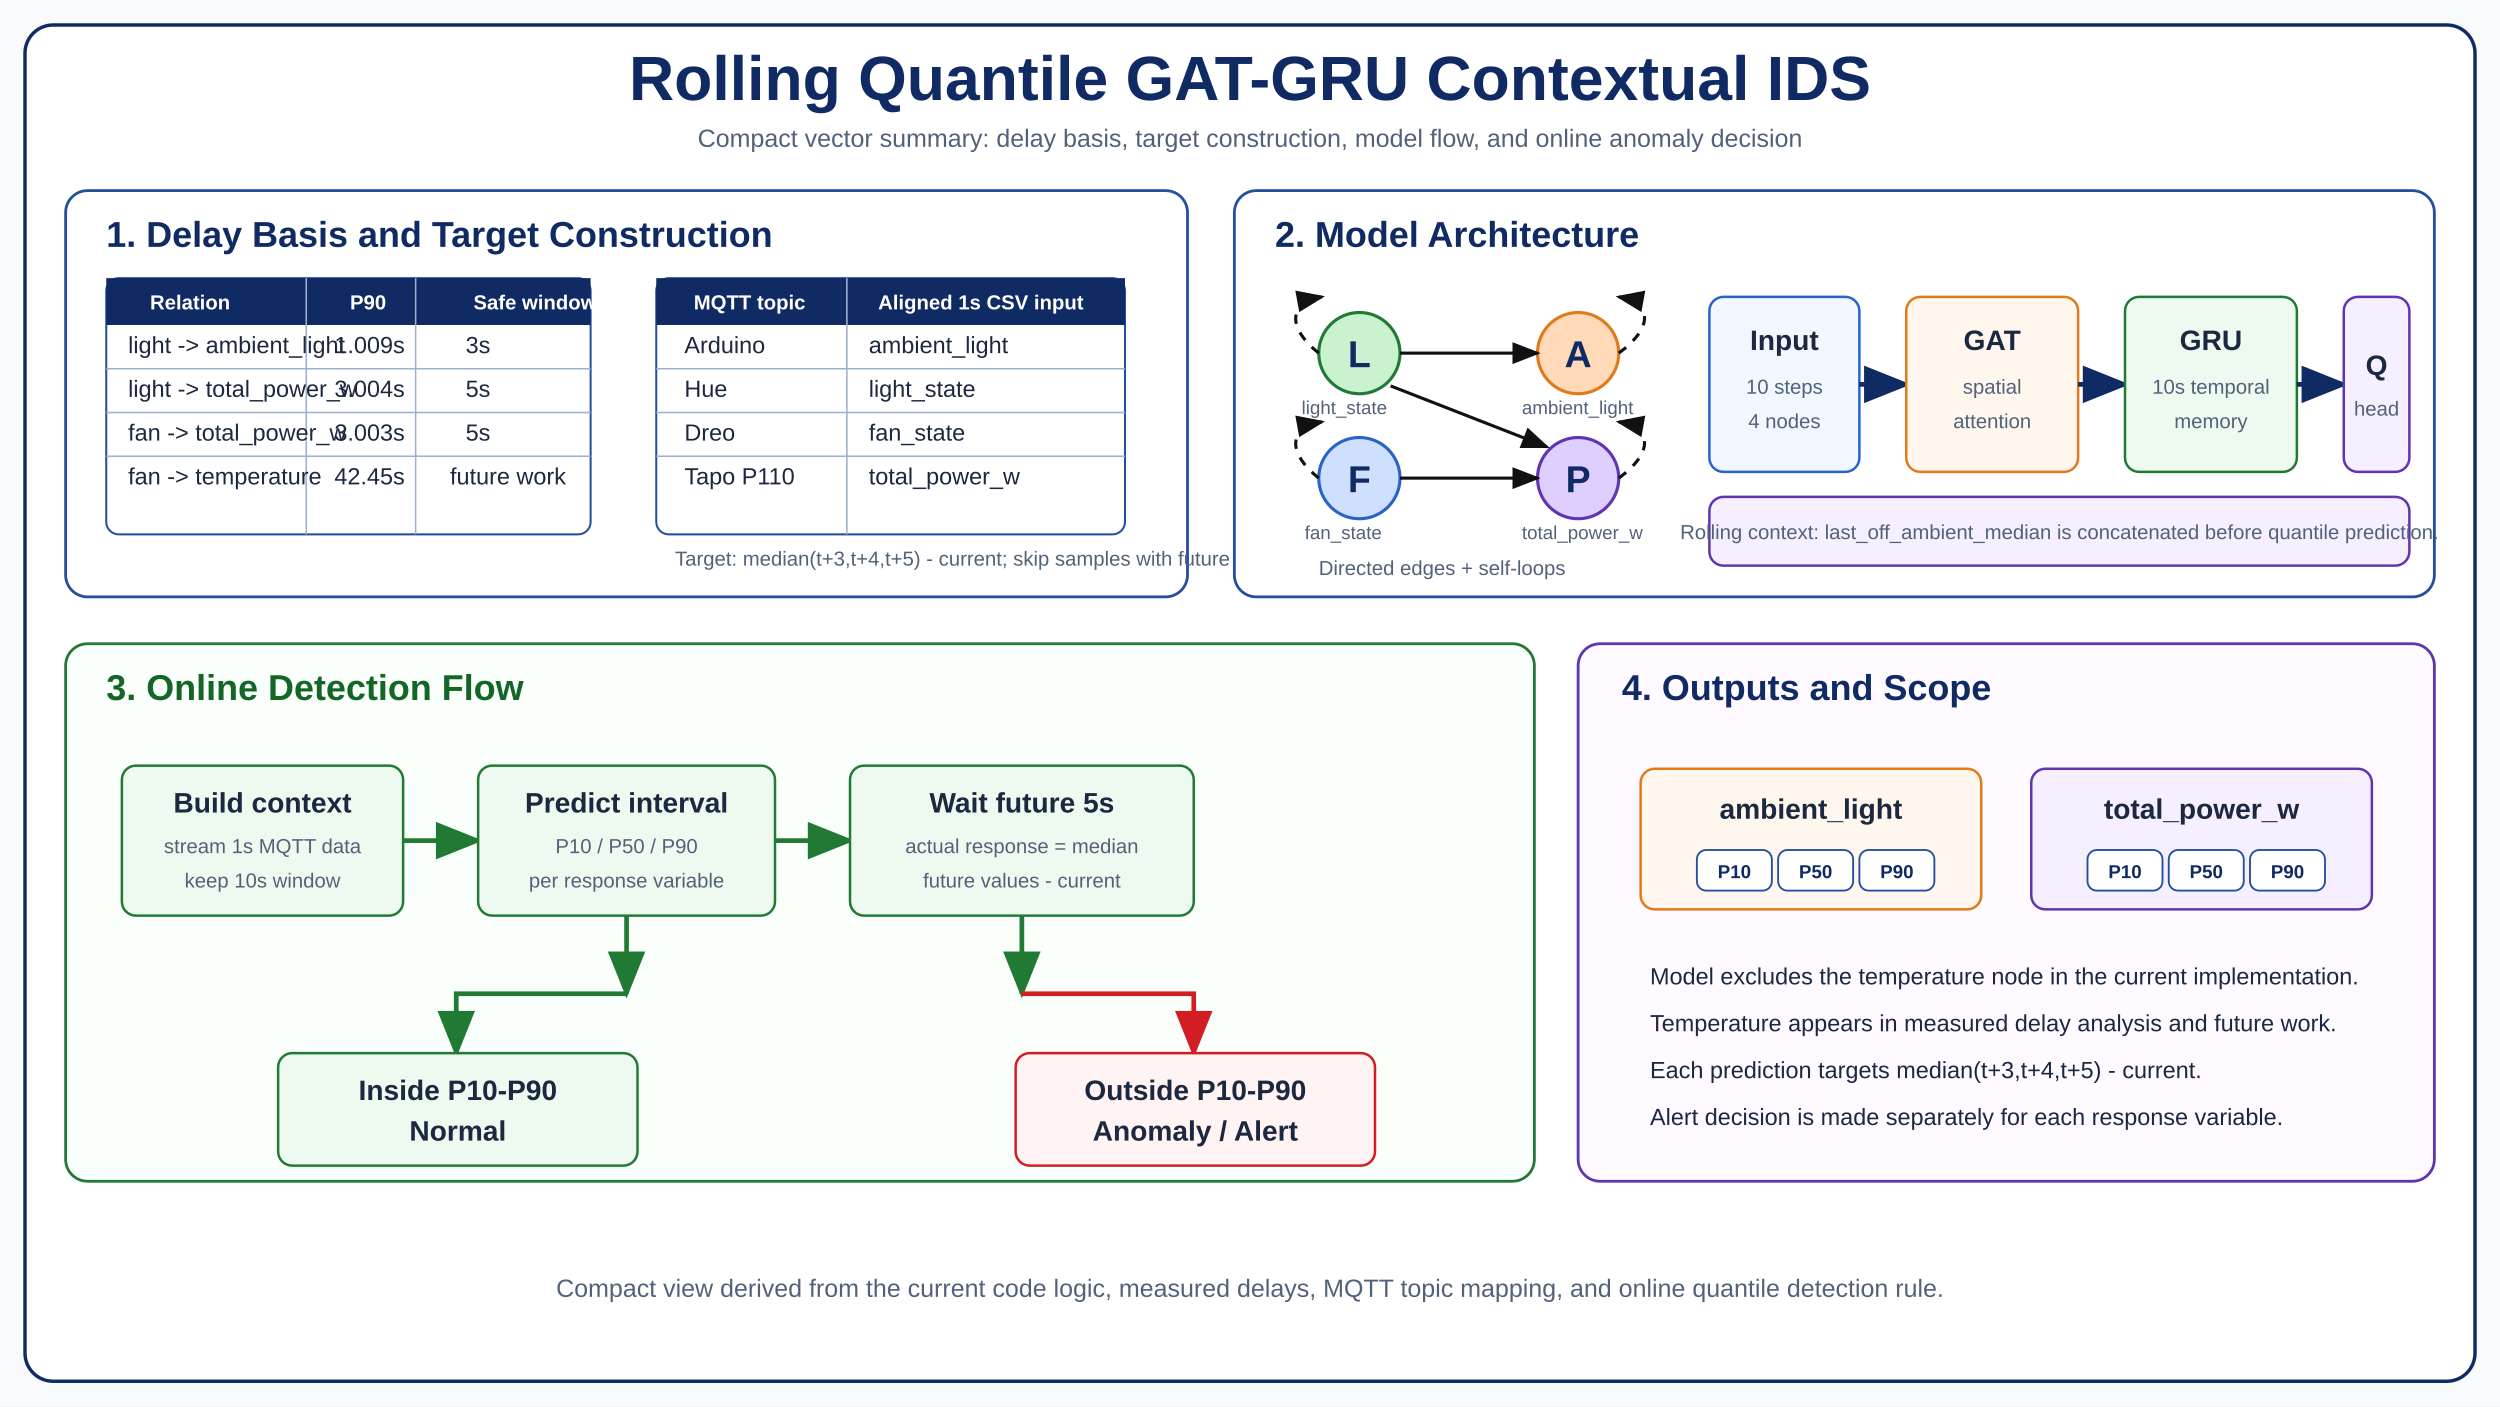
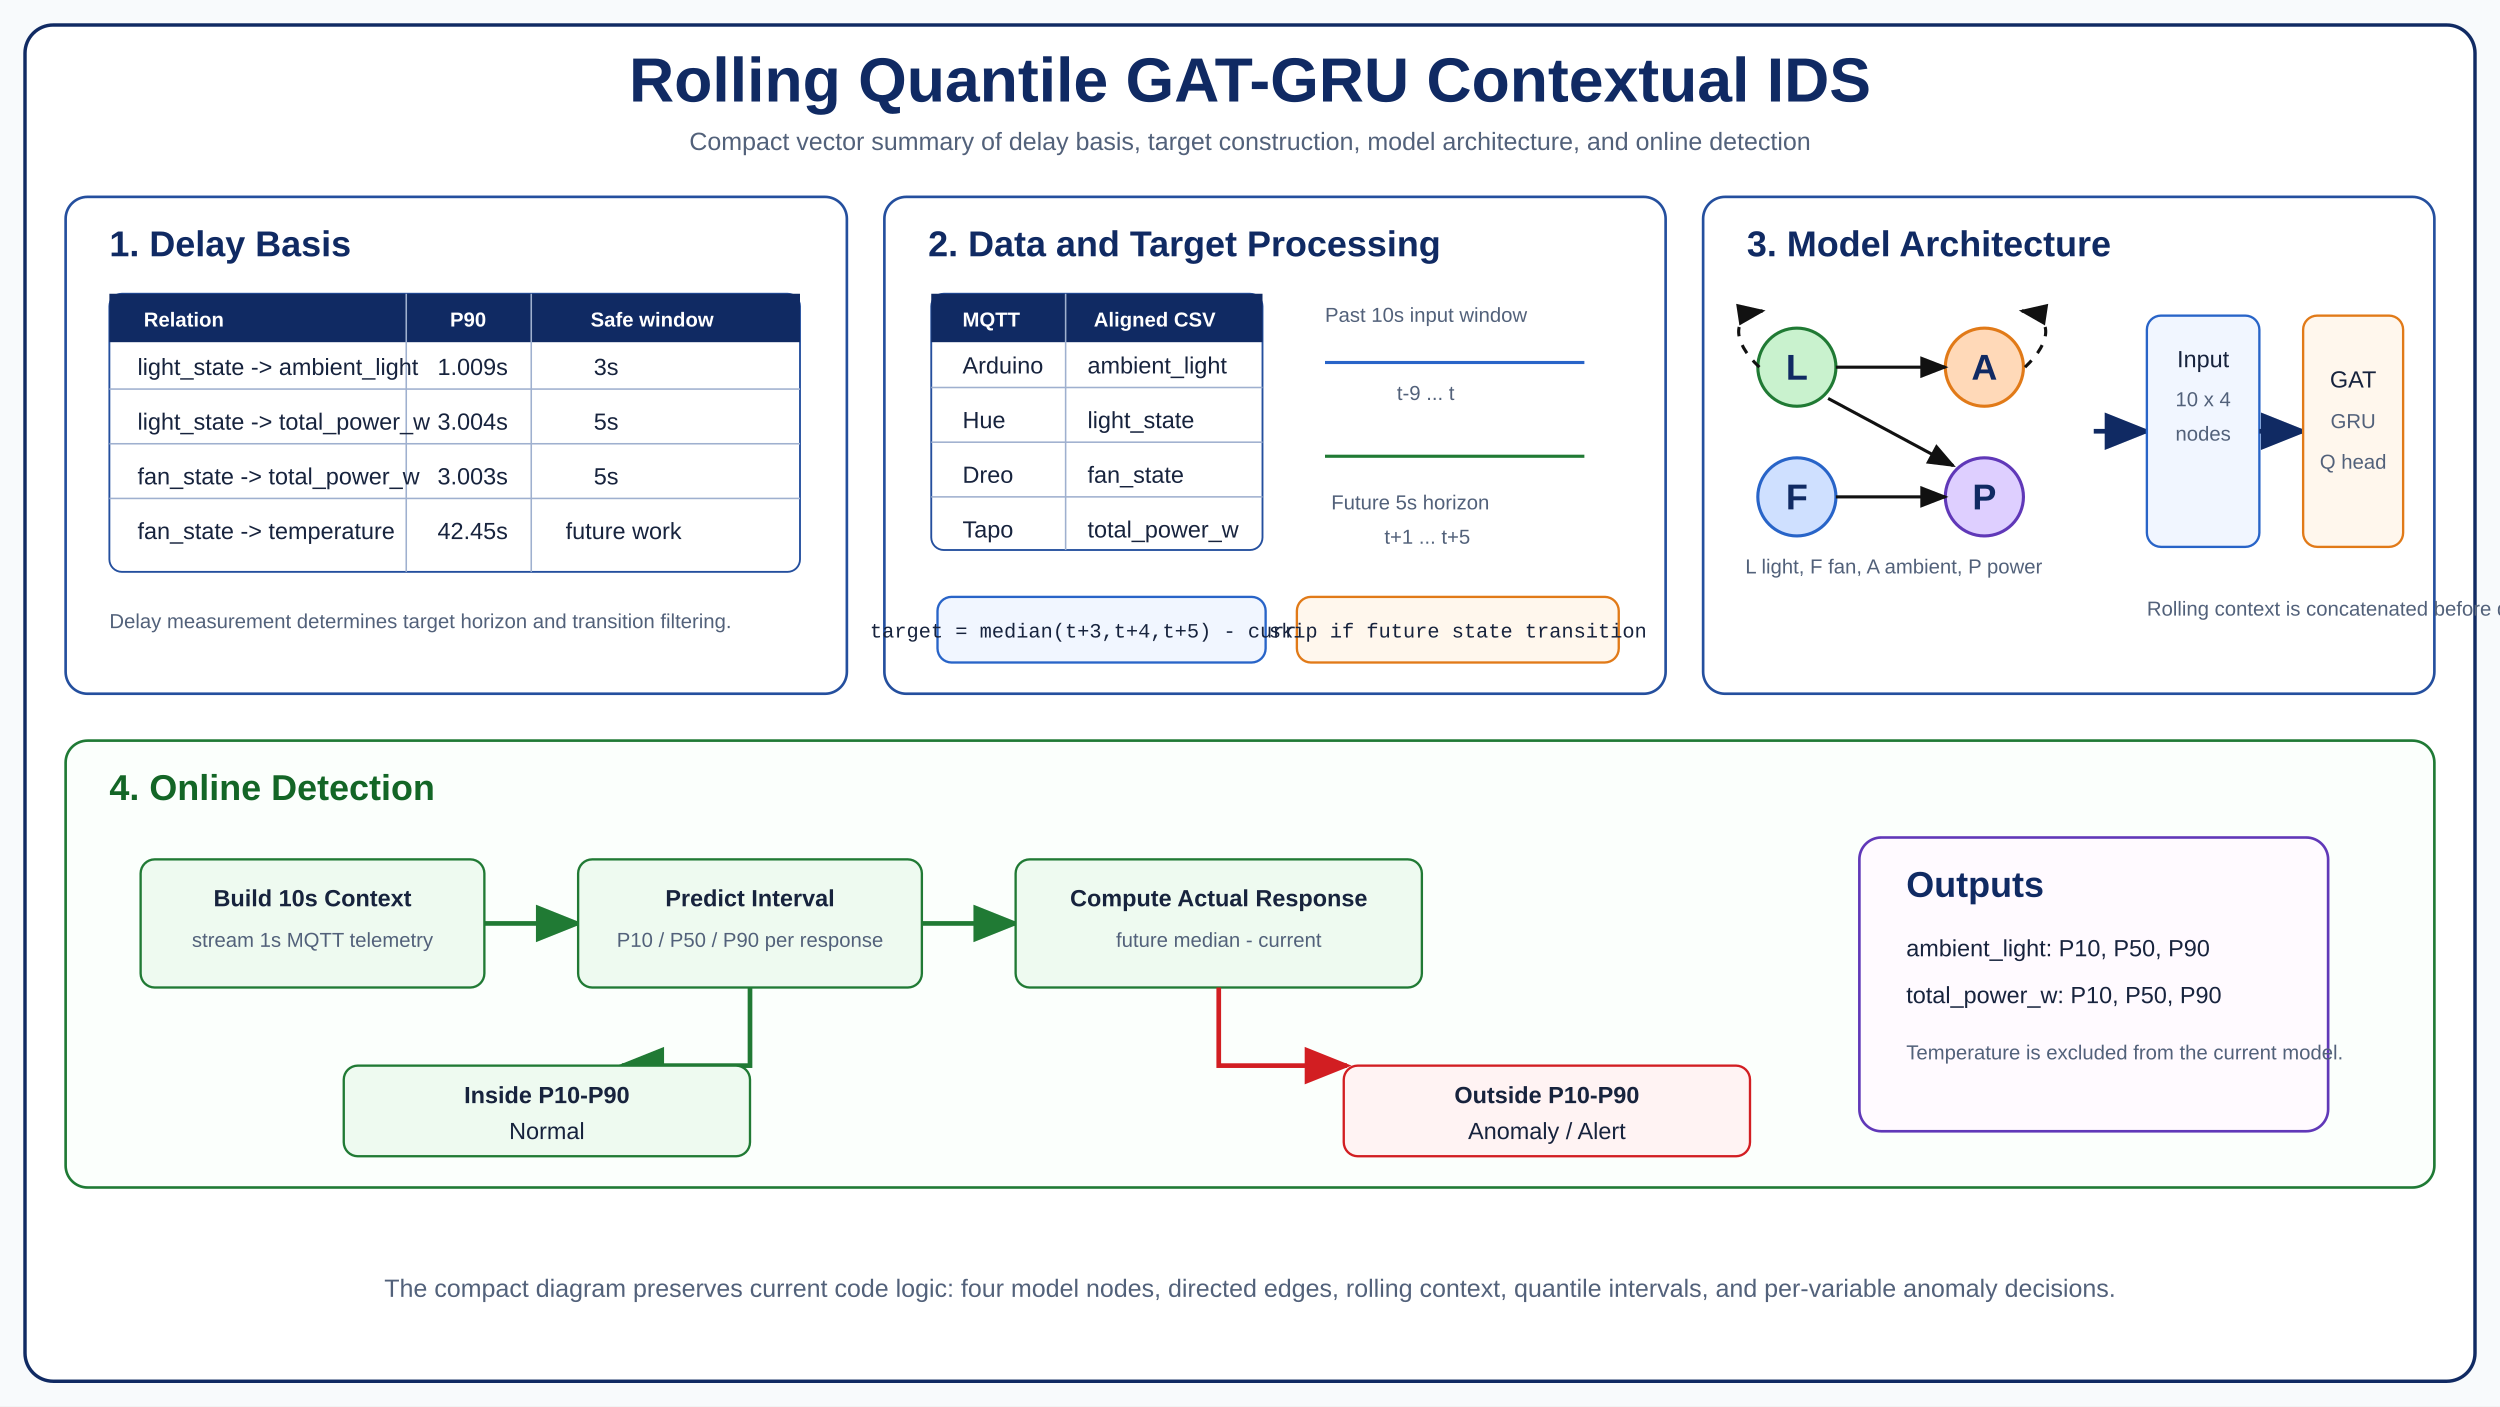
<svg xmlns="http://www.w3.org/2000/svg" width="1600" height="900" viewBox="0 0 1600 900">
  <defs>
    <style>
-       .bg { fill: #f8fafc; }
-       .outer { fill: #fff; stroke: #102a63; stroke-width: 2.2; rx: 18; }
-       .panel { fill: #fff; stroke: #244f9e; stroke-width: 1.8; rx: 14; }
-       .panelGreen { fill: #fbfffc; stroke: #207a34; stroke-width: 1.8; rx: 14; }
-       .panelPurple { fill: #fffaff; stroke: #5f35b1; stroke-width: 1.8; rx: 14; }
-       .title { font-family: Arial, Helvetica, sans-serif; font-size: 40px; font-weight: 800; fill: #102a63; }
-       .subtitle { font-family: Arial, Helvetica, sans-serif; font-size: 16px; fill: #52617a; }
-       .h2 { font-family: Arial, Helvetica, sans-serif; font-size: 23px; font-weight: 800; fill: #102a63; }
-       .h2Green { font-family: Arial, Helvetica, sans-serif; font-size: 23px; font-weight: 800; fill: #136626; }
-       .h3 { font-family: Arial, Helvetica, sans-serif; font-size: 18px; font-weight: 800; fill: #1c2740; }
-       .txt { font-family: Arial, Helvetica, sans-serif; font-size: 15px; fill: #1c2740; }
-       .small { font-family: Arial, Helvetica, sans-serif; font-size: 13px; fill: #52617a; }
-       .tiny { font-family: Arial, Helvetica, sans-serif; font-size: 12px; fill: #52617a; }
-       .mono { font-family: "Courier New", monospace; font-size: 13px; fill: #17233d; }
-       .nodeText { font-family: Arial, Helvetica, sans-serif; font-size: 24px; font-weight: 800; fill: #102a63; }
-       .boxBlue { fill: #f1f6ff; stroke: #2864c8; stroke-width: 1.6; rx: 9; }
-       .boxOrange { fill: #fff7ed; stroke: #e17a18; stroke-width: 1.6; rx: 9; }
-       .boxGreen { fill: #eefaf0; stroke: #207a34; stroke-width: 1.6; rx: 9; }
-       .boxPurple { fill: #f5efff; stroke: #5f35b1; stroke-width: 1.6; rx: 9; }
-       .boxRed { fill: #fff3f3; stroke: #d21e22; stroke-width: 1.6; rx: 9; }
-       .arrow { fill: none; stroke: #102a63; stroke-width: 3; marker-end: url(#arrow); }
-       .arrowGreen { fill: none; stroke: #207a34; stroke-width: 3; marker-end: url(#arrowGreen); }
-       .arrowRed { fill: none; stroke: #d21e22; stroke-width: 3; marker-end: url(#arrowRed); }
-       .edge { fill: none; stroke: #111; stroke-width: 2; marker-end: url(#arrowBlack); }
-       .dash { stroke-dasharray: 6 6; }
-       .tableLine { stroke: #9fb0cf; stroke-width: 1; }
-       .tableHead { fill: #102a63; }
-       .headText { font-family: Arial, Helvetica, sans-serif; font-size: 13px; font-weight: 800; fill: #fff; }
-       .chip { fill: #fff; stroke: #244f9e; stroke-width: 1.2; rx: 6; }
-       .chipText { font-family: Arial, Helvetica, sans-serif; font-size: 12px; font-weight: 800; fill: #102a63; }
+       .bg{fill:#f8fafc}.page{fill:#fff;stroke:#102a63;stroke-width:2.2;rx:18}.panel{fill:#fff;stroke:#244f9e;stroke-width:1.7;rx:14}.greenPanel{fill:#fbfffc;stroke:#1f7a35;stroke-width:1.7;rx:14}.purplePanel{fill:#fffaff;stroke:#6038b8;stroke-width:1.7;rx:14}
+       .title{font-family:Arial,Helvetica,sans-serif;font-size:40px;font-weight:800;fill:#102a63}.sub{font-family:Arial,Helvetica,sans-serif;font-size:16px;fill:#52617a}
+       .h{font-family:Arial,Helvetica,sans-serif;font-size:23px;font-weight:800;fill:#102a63}.hg{font-family:Arial,Helvetica,sans-serif;font-size:23px;font-weight:800;fill:#136626}.t{font-family:Arial,Helvetica,sans-serif;font-size:15px;fill:#17233d}.s{font-family:Arial,Helvetica,sans-serif;font-size:13px;fill:#52617a}.m{font-family:"Courier New",monospace;font-size:13px;fill:#17233d}
+       .boxB{fill:#f1f6ff;stroke:#2864c8;stroke-width:1.5;rx:9}.boxO{fill:#fff7ed;stroke:#e17a18;stroke-width:1.5;rx:9}.boxG{fill:#eefaf0;stroke:#207a34;stroke-width:1.5;rx:9}.boxP{fill:#f5efff;stroke:#6038b8;stroke-width:1.5;rx:9}.boxR{fill:#fff3f3;stroke:#d21e22;stroke-width:1.5;rx:9}
+       .node{font-family:Arial,Helvetica,sans-serif;font-size:23px;font-weight:800;fill:#102a63}.head{fill:#102a63}.headText{font-family:Arial,Helvetica,sans-serif;font-size:13px;font-weight:800;fill:#fff}.line{stroke:#9fb0cf;stroke-width:1}
+       .arr{fill:none;stroke:#102a63;stroke-width:3;marker-end:url(#a)}.arrG{fill:none;stroke:#207a34;stroke-width:3;marker-end:url(#ag)}.arrR{fill:none;stroke:#d21e22;stroke-width:3;marker-end:url(#ar)}.edge{fill:none;stroke:#111;stroke-width:2;marker-end:url(#ab)}.dash{stroke-dasharray:6 6}
+       .chip{fill:#fff;stroke:#244f9e;stroke-width:1.1;rx:5}.chipT{font-family:Arial,Helvetica,sans-serif;font-size:12px;font-weight:800;fill:#102a63}
    </style>
-     <marker id="arrow" markerWidth="10" markerHeight="8" refX="9" refY="4" orient="auto">
+     <marker id="a" markerWidth="10" markerHeight="8" refX="9" refY="4" orient="auto">
      <path d="M0,0 L10,4 L0,8 Z" fill="#102a63" />
    </marker>
-     <marker id="arrowGreen" markerWidth="10" markerHeight="8" refX="9" refY="4" orient="auto">
+     <marker id="ag" markerWidth="10" markerHeight="8" refX="9" refY="4" orient="auto">
      <path d="M0,0 L10,4 L0,8 Z" fill="#207a34" />
    </marker>
-     <marker id="arrowRed" markerWidth="10" markerHeight="8" refX="9" refY="4" orient="auto">
+     <marker id="ar" markerWidth="10" markerHeight="8" refX="9" refY="4" orient="auto">
      <path d="M0,0 L10,4 L0,8 Z" fill="#d21e22" />
    </marker>
-     <marker id="arrowBlack" markerWidth="9" markerHeight="7" refX="8" refY="3.5" orient="auto">
+     <marker id="ab" markerWidth="9" markerHeight="7" refX="8" refY="3.5" orient="auto">
      <path d="M0,0 L9,3.5 L0,7 Z" fill="#111" />
    </marker>
  </defs>
  <rect class="bg" width="1600" height="900" />
-   <rect class="outer" x="16" y="16" width="1568" height="868" />
-   <text class="title" x="800" y="64" text-anchor="middle">Rolling Quantile GAT-GRU Contextual IDS</text>
-   <text class="subtitle" x="800" y="94" text-anchor="middle">Compact vector summary: delay basis, target construction, model flow, and online anomaly decision</text>
-   <rect class="panel" x="42" y="122" width="718" height="260" />
-   <text class="h2" x="68" y="158">1. Delay Basis and Target Construction</text>
-   <rect x="68" y="178" width="310" height="164" fill="#fff" stroke="#244f9e" stroke-width="1.3" rx="8" />
-   <rect class="tableHead" x="68" y="178" width="310" height="30" />
-   <text class="headText" x="96" y="198">Relation</text>
-   <text class="headText" x="224" y="198">P90</text>
-   <text class="headText" x="303" y="198">Safe window</text>
-   <line class="tableLine" x1="196" y1="178" x2="196" y2="342" />
-   <line class="tableLine" x1="266" y1="178" x2="266" y2="342" />
-   <line class="tableLine" x1="68" y1="236" x2="378" y2="236" />
-   <line class="tableLine" x1="68" y1="264" x2="378" y2="264" />
-   <line class="tableLine" x1="68" y1="292" x2="378" y2="292" />
-   <text class="txt" x="82" y="226">light -&gt; ambient_light</text>
-   <text class="txt" x="214" y="226">1.009s</text>
-   <text class="txt" x="298" y="226">3s</text>
-   <text class="txt" x="82" y="254">light -&gt; total_power_w</text>
-   <text class="txt" x="214" y="254">3.004s</text>
-   <text class="txt" x="298" y="254">5s</text>
-   <text class="txt" x="82" y="282">fan -&gt; total_power_w</text>
-   <text class="txt" x="214" y="282">3.003s</text>
-   <text class="txt" x="298" y="282">5s</text>
-   <text class="txt" x="82" y="310">fan -&gt; temperature</text>
-   <text class="txt" x="214" y="310">42.45s</text>
-   <text class="txt" x="288" y="310">future work</text>
-   <rect x="420" y="178" width="300" height="164" fill="#fff" stroke="#244f9e" stroke-width="1.3" rx="8" />
-   <rect class="tableHead" x="420" y="178" width="300" height="30" />
-   <text class="headText" x="444" y="198">MQTT topic</text>
-   <text class="headText" x="562" y="198">Aligned 1s CSV input</text>
-   <line class="tableLine" x1="542" y1="178" x2="542" y2="342" />
-   <line class="tableLine" x1="420" y1="236" x2="720" y2="236" />
-   <line class="tableLine" x1="420" y1="264" x2="720" y2="264" />
-   <line class="tableLine" x1="420" y1="292" x2="720" y2="292" />
-   <text class="txt" x="438" y="226" fill="#d56600">Arduino</text>
-   <text class="txt" x="556" y="226">ambient_light</text>
-   <text class="txt" x="438" y="254" fill="#136626">Hue</text>
-   <text class="txt" x="556" y="254">light_state</text>
-   <text class="txt" x="438" y="282" fill="#1f4ed8">Dreo</text>
-   <text class="txt" x="556" y="282">fan_state</text>
-   <text class="txt" x="438" y="310" fill="#5f35b1">Tapo P110</text>
-   <text class="txt" x="556" y="310">total_power_w</text>
-   <text class="small" x="432" y="362">Target: median(t+3,t+4,t+5) - current; skip samples with future 5s state transition.</text>
-   <rect class="panel" x="790" y="122" width="768" height="260" />
-   <text class="h2" x="816" y="158">2. Model Architecture</text>
-   <circle cx="870" cy="226" r="26" fill="#c9f2ce" stroke="#207a34" stroke-width="2" />
-   <circle cx="870" cy="306" r="26" fill="#cfe0ff" stroke="#2864c8" stroke-width="2" />
-   <circle cx="1010" cy="226" r="26" fill="#ffd9b8" stroke="#e17a18" stroke-width="2" />
-   <circle cx="1010" cy="306" r="26" fill="#decfff" stroke="#5f35b1" stroke-width="2" />
-   <text class="nodeText" x="870" y="235" text-anchor="middle">L</text>
-   <text class="nodeText" x="870" y="315" text-anchor="middle">F</text>
-   <text class="nodeText" x="1010" y="235" text-anchor="middle">A</text>
-   <text class="nodeText" x="1010" y="315" text-anchor="middle">P</text>
-   <text class="tiny" x="833" y="265">light_state</text>
-   <text class="tiny" x="835" y="345">fan_state</text>
-   <text class="tiny" x="974" y="265">ambient_light</text>
-   <text class="tiny" x="974" y="345">total_power_w</text>
-   <path class="edge" d="M896 226 L984 226" />
-   <path class="edge" d="M890 247 L990 286" />
-   <path class="edge" d="M896 306 L984 306" />
-   <path class="edge dash" d="M844 226 C824 210 824 194 846 190" />
-   <path class="edge dash" d="M844 306 C824 290 824 274 846 270" />
-   <path class="edge dash" d="M1036 226 C1058 210 1058 194 1036 190" />
-   <path class="edge dash" d="M1036 306 C1058 290 1058 274 1036 270" />
-   <text class="small" x="844" y="368">Directed edges + self-loops</text>
-   <rect class="boxBlue" x="1094" y="190" width="96" height="112" />
-   <text class="h3" x="1142" y="224" text-anchor="middle">Input</text>
-   <text class="small" x="1142" y="252" text-anchor="middle">10 steps</text>
-   <text class="small" x="1142" y="274" text-anchor="middle">4 nodes</text>
-   <path class="arrow" d="M1190 246 L1220 246" />
-   <rect class="boxOrange" x="1220" y="190" width="110" height="112" />
-   <text class="h3" x="1275" y="224" text-anchor="middle">GAT</text>
-   <text class="small" x="1275" y="252" text-anchor="middle">spatial</text>
-   <text class="small" x="1275" y="274" text-anchor="middle">attention</text>
-   <path class="arrow" d="M1330 246 L1360 246" />
-   <rect class="boxGreen" x="1360" y="190" width="110" height="112" />
-   <text class="h3" x="1415" y="224" text-anchor="middle">GRU</text>
-   <text class="small" x="1415" y="252" text-anchor="middle">10s temporal</text>
-   <text class="small" x="1415" y="274" text-anchor="middle">memory</text>
-   <path class="arrow" d="M1470 246 L1500 246" />
-   <rect class="boxPurple" x="1500" y="190" width="42" height="112" />
-   <text class="h3" x="1521" y="240" text-anchor="middle">Q</text>
-   <text class="small" x="1521" y="266" text-anchor="middle">head</text>
-   <rect class="boxPurple" x="1094" y="318" width="448" height="44" />
-   <text class="small" x="1318" y="345" text-anchor="middle">Rolling context: last_off_ambient_median is concatenated before quantile prediction.</text>
-   <rect class="panelGreen" x="42" y="412" width="940" height="344" />
-   <text class="h2Green" x="68" y="448">3. Online Detection Flow</text>
-   <rect class="boxGreen" x="78" y="490" width="180" height="96" />
-   <text class="h3" x="168" y="520" text-anchor="middle">Build context</text>
-   <text class="small" x="168" y="546" text-anchor="middle">stream 1s MQTT data</text>
-   <text class="small" x="168" y="568" text-anchor="middle">keep 10s window</text>
-   <path class="arrowGreen" d="M258 538 L306 538" />
-   <rect class="boxGreen" x="306" y="490" width="190" height="96" />
-   <text class="h3" x="401" y="520" text-anchor="middle">Predict interval</text>
-   <text class="small" x="401" y="546" text-anchor="middle">P10 / P50 / P90</text>
-   <text class="small" x="401" y="568" text-anchor="middle">per response variable</text>
-   <path class="arrowGreen" d="M496 538 L544 538" />
-   <rect class="boxGreen" x="544" y="490" width="220" height="96" />
-   <text class="h3" x="654" y="520" text-anchor="middle">Wait future 5s</text>
-   <text class="small" x="654" y="546" text-anchor="middle">actual response = median</text>
-   <text class="small" x="654" y="568" text-anchor="middle">future values - current</text>
-   <path class="arrowGreen" d="M401 586 L401 636" />
-   <path class="arrowGreen" d="M654 586 L654 636" />
-   <path class="arrowGreen" d="M401 636 L292 636 L292 674" />
-   <path class="arrowRed" d="M654 636 L764 636 L764 674" />
-   <rect class="boxGreen" x="178" y="674" width="230" height="72" />
-   <text class="h3" x="293" y="704" text-anchor="middle">Inside P10-P90</text>
-   <text class="h3" x="293" y="730" text-anchor="middle">Normal</text>
-   <rect class="boxRed" x="650" y="674" width="230" height="72" />
-   <text class="h3" x="765" y="704" text-anchor="middle" fill="#d21e22">Outside P10-P90</text>
-   <text class="h3" x="765" y="730" text-anchor="middle" fill="#d21e22">Anomaly / Alert</text>
-   <rect class="panelPurple" x="1010" y="412" width="548" height="344" />
-   <text class="h2" x="1038" y="448">4. Outputs and Scope</text>
-   <rect class="boxOrange" x="1050" y="492" width="218" height="90" />
-   <text class="h3" x="1159" y="524" text-anchor="middle">ambient_light</text>
-   <rect class="chip" x="1086" y="544" width="48" height="26" />
-   <text class="chipText" x="1110" y="562" text-anchor="middle">P10</text>
-   <rect class="chip" x="1138" y="544" width="48" height="26" />
-   <text class="chipText" x="1162" y="562" text-anchor="middle">P50</text>
-   <rect class="chip" x="1190" y="544" width="48" height="26" />
-   <text class="chipText" x="1214" y="562" text-anchor="middle">P90</text>
-   <rect class="boxPurple" x="1300" y="492" width="218" height="90" />
-   <text class="h3" x="1409" y="524" text-anchor="middle">total_power_w</text>
-   <rect class="chip" x="1336" y="544" width="48" height="26" />
-   <text class="chipText" x="1360" y="562" text-anchor="middle">P10</text>
-   <rect class="chip" x="1388" y="544" width="48" height="26" />
-   <text class="chipText" x="1412" y="562" text-anchor="middle">P50</text>
-   <rect class="chip" x="1440" y="544" width="48" height="26" />
-   <text class="chipText" x="1464" y="562" text-anchor="middle">P90</text>
-   <text class="txt" x="1056" y="630">Model excludes the temperature node in the current implementation.</text>
-   <text class="txt" x="1056" y="660">Temperature appears in measured delay analysis and future work.</text>
-   <text class="txt" x="1056" y="690">Each prediction targets median(t+3,t+4,t+5) - current.</text>
-   <text class="txt" x="1056" y="720">Alert decision is made separately for each response variable.</text>
-   <text class="subtitle" x="800" y="830" text-anchor="middle">Compact view derived from the current code logic, measured delays, MQTT topic mapping, and online quantile detection rule.</text>
+   <rect class="page" x="16" y="16" width="1568" height="868" />
+   <text class="title" x="800" y="65" text-anchor="middle">Rolling Quantile GAT-GRU Contextual IDS</text>
+   <text class="sub" x="800" y="96" text-anchor="middle">Compact vector summary of delay basis, target construction, model architecture, and online detection</text>
+   <rect class="panel" x="42" y="126" width="500" height="318" />
+   <text class="h" x="70" y="164">1. Delay Basis</text>
+   <rect x="70" y="188" width="442" height="178" fill="#fff" stroke="#244f9e" stroke-width="1.2" rx="8" />
+   <rect class="head" x="70" y="188" width="442" height="31" />
+   <text class="headText" x="92" y="209">Relation</text>
+   <text class="headText" x="288" y="209">P90</text>
+   <text class="headText" x="378" y="209">Safe window</text>
+   <line class="line" x1="260" y1="188" x2="260" y2="366" />
+   <line class="line" x1="340" y1="188" x2="340" y2="366" />
+   <line class="line" x1="70" y1="249" x2="512" y2="249" />
+   <line class="line" x1="70" y1="284" x2="512" y2="284" />
+   <line class="line" x1="70" y1="319" x2="512" y2="319" />
+   <text class="t" x="88" y="240">light_state -&gt; ambient_light</text>
+   <text class="t" x="280" y="240">1.009s</text>
+   <text class="t" x="380" y="240">3s</text>
+   <text class="t" x="88" y="275">light_state -&gt; total_power_w</text>
+   <text class="t" x="280" y="275">3.004s</text>
+   <text class="t" x="380" y="275">5s</text>
+   <text class="t" x="88" y="310">fan_state -&gt; total_power_w</text>
+   <text class="t" x="280" y="310">3.003s</text>
+   <text class="t" x="380" y="310">5s</text>
+   <text class="t" x="88" y="345">fan_state -&gt; temperature</text>
+   <text class="t" x="280" y="345">42.45s</text>
+   <text class="t" x="362" y="345">future work</text>
+   <text class="s" x="70" y="402">Delay measurement determines target horizon and transition filtering.</text>
+   <rect class="panel" x="566" y="126" width="500" height="318" />
+   <text class="h" x="594" y="164">2. Data and Target Processing</text>
+   <rect x="596" y="188" width="212" height="164" fill="#fff" stroke="#244f9e" stroke-width="1.2" rx="8" />
+   <rect class="head" x="596" y="188" width="212" height="31" />
+   <text class="headText" x="616" y="209">MQTT</text>
+   <text class="headText" x="700" y="209">Aligned CSV</text>
+   <line class="line" x1="682" y1="188" x2="682" y2="352" />
+   <line class="line" x1="596" y1="248" x2="808" y2="248" />
+   <line class="line" x1="596" y1="283" x2="808" y2="283" />
+   <line class="line" x1="596" y1="318" x2="808" y2="318" />
+   <text class="t" x="616" y="239" fill="#d56600">Arduino</text>
+   <text class="t" x="696" y="239">ambient_light</text>
+   <text class="t" x="616" y="274" fill="#136626">Hue</text>
+   <text class="t" x="696" y="274">light_state</text>
+   <text class="t" x="616" y="309" fill="#1f4ed8">Dreo</text>
+   <text class="t" x="696" y="309">fan_state</text>
+   <text class="t" x="616" y="344" fill="#6038b8">Tapo</text>
+   <text class="t" x="696" y="344">total_power_w</text>
+   <line x1="848" y1="232" x2="1014" y2="232" stroke="#2864c8" stroke-width="2" />
+   <line x1="848" y1="292" x2="1014" y2="292" stroke="#207a34" stroke-width="2" />
+   <text class="s" x="848" y="206">Past 10s input window</text>
+   <text class="s" x="894" y="256">t-9 ... t</text>
+   <text class="s" x="852" y="326">Future 5s horizon</text>
+   <text class="s" x="886" y="348">t+1 ... t+5</text>
+   <rect class="boxB" x="600" y="382" width="210" height="42" />
+   <text class="m" x="705" y="408" text-anchor="middle">target = median(t+3,t+4,t+5) - current</text>
+   <rect class="boxO" x="830" y="382" width="206" height="42" />
+   <text class="m" x="933" y="408" text-anchor="middle">skip if future state transition</text>
+   <rect class="panel" x="1090" y="126" width="468" height="318" />
+   <text class="h" x="1118" y="164">3. Model Architecture</text>
+   <circle cx="1150" cy="235" r="25" fill="#c9f2ce" stroke="#207a34" stroke-width="2" />
+   <text class="node" x="1150" y="243" text-anchor="middle">L</text>
+   <circle cx="1150" cy="318" r="25" fill="#cfe0ff" stroke="#2864c8" stroke-width="2" />
+   <text class="node" x="1150" y="326" text-anchor="middle">F</text>
+   <circle cx="1270" cy="235" r="25" fill="#ffd9b8" stroke="#e17a18" stroke-width="2" />
+   <text class="node" x="1270" y="243" text-anchor="middle">A</text>
+   <circle cx="1270" cy="318" r="25" fill="#decfff" stroke="#6038b8" stroke-width="2" />
+   <text class="node" x="1270" y="326" text-anchor="middle">P</text>
+   <path class="edge" d="M1175 235 L1245 235" />
+   <path class="edge" d="M1170 255 L1250 298" />
+   <path class="edge" d="M1175 318 L1245 318" />
+   <path class="edge dash" d="M1126 235 C1108 218 1108 202 1128 199" />
+   <path class="edge dash" d="M1296 235 C1314 218 1314 202 1294 199" />
+   <text class="s" x="1117" y="367">L light, F fan, A ambient, P power</text>
+   <path class="arr" d="M1340 276 L1374 276" />
+   <rect class="boxB" x="1374" y="202" width="72" height="148" />
+   <text class="t" x="1410" y="235" text-anchor="middle">Input</text>
+   <text class="s" x="1410" y="260" text-anchor="middle">10 x 4</text>
+   <text class="s" x="1410" y="282" text-anchor="middle">nodes</text>
+   <path class="arr" d="M1446 276 L1474 276" />
+   <rect class="boxO" x="1474" y="202" width="64" height="148" />
+   <text class="t" x="1506" y="248" text-anchor="middle">GAT</text>
+   <text class="s" x="1506" y="274" text-anchor="middle">GRU</text>
+   <text class="s" x="1506" y="300" text-anchor="middle">Q head</text>
+   <text class="s" x="1374" y="394">Rolling context is concatenated before quantile prediction.</text>
+   <rect class="greenPanel" x="42" y="474" width="1516" height="286" />
+   <text class="hg" x="70" y="512">4. Online Detection</text>
+   <rect class="boxG" x="90" y="550" width="220" height="82" />
+   <text class="t" x="200" y="580" text-anchor="middle" font-weight="800">Build 10s Context</text>
+   <text class="s" x="200" y="606" text-anchor="middle">stream 1s MQTT telemetry</text>
+   <path class="arrG" d="M310 591 L370 591" />
+   <rect class="boxG" x="370" y="550" width="220" height="82" />
+   <text class="t" x="480" y="580" text-anchor="middle" font-weight="800">Predict Interval</text>
+   <text class="s" x="480" y="606" text-anchor="middle">P10 / P50 / P90 per response</text>
+   <path class="arrG" d="M590 591 L650 591" />
+   <rect class="boxG" x="650" y="550" width="260" height="82" />
+   <text class="t" x="780" y="580" text-anchor="middle" font-weight="800">Compute Actual Response</text>
+   <text class="s" x="780" y="606" text-anchor="middle">future median - current</text>
+   <path class="arrG" d="M480 632 L480 682 L398 682" />
+   <path class="arrR" d="M780 632 L780 682 L862 682" />
+   <rect class="boxG" x="220" y="682" width="260" height="58" />
+   <text class="t" x="350" y="706" text-anchor="middle" fill="#136626" font-weight="800">Inside P10-P90</text>
+   <text class="t" x="350" y="729" text-anchor="middle" fill="#136626">Normal</text>
+   <rect class="boxR" x="860" y="682" width="260" height="58" />
+   <text class="t" x="990" y="706" text-anchor="middle" fill="#d21e22" font-weight="800">Outside P10-P90</text>
+   <text class="t" x="990" y="729" text-anchor="middle" fill="#d21e22">Anomaly / Alert</text>
+   <rect class="purplePanel" x="1190" y="536" width="300" height="188" />
+   <text class="h" x="1220" y="574">Outputs</text>
+   <text class="t" x="1220" y="612">ambient_light: P10, P50, P90</text>
+   <text class="t" x="1220" y="642">total_power_w: P10, P50, P90</text>
+   <text class="s" x="1220" y="678">Temperature is excluded from the current model.</text>
+   <text class="sub" x="800" y="830" text-anchor="middle">The compact diagram preserves current code logic: four model nodes, directed edges, rolling context, quantile intervals, and per-variable anomaly decisions.</text>
</svg>
